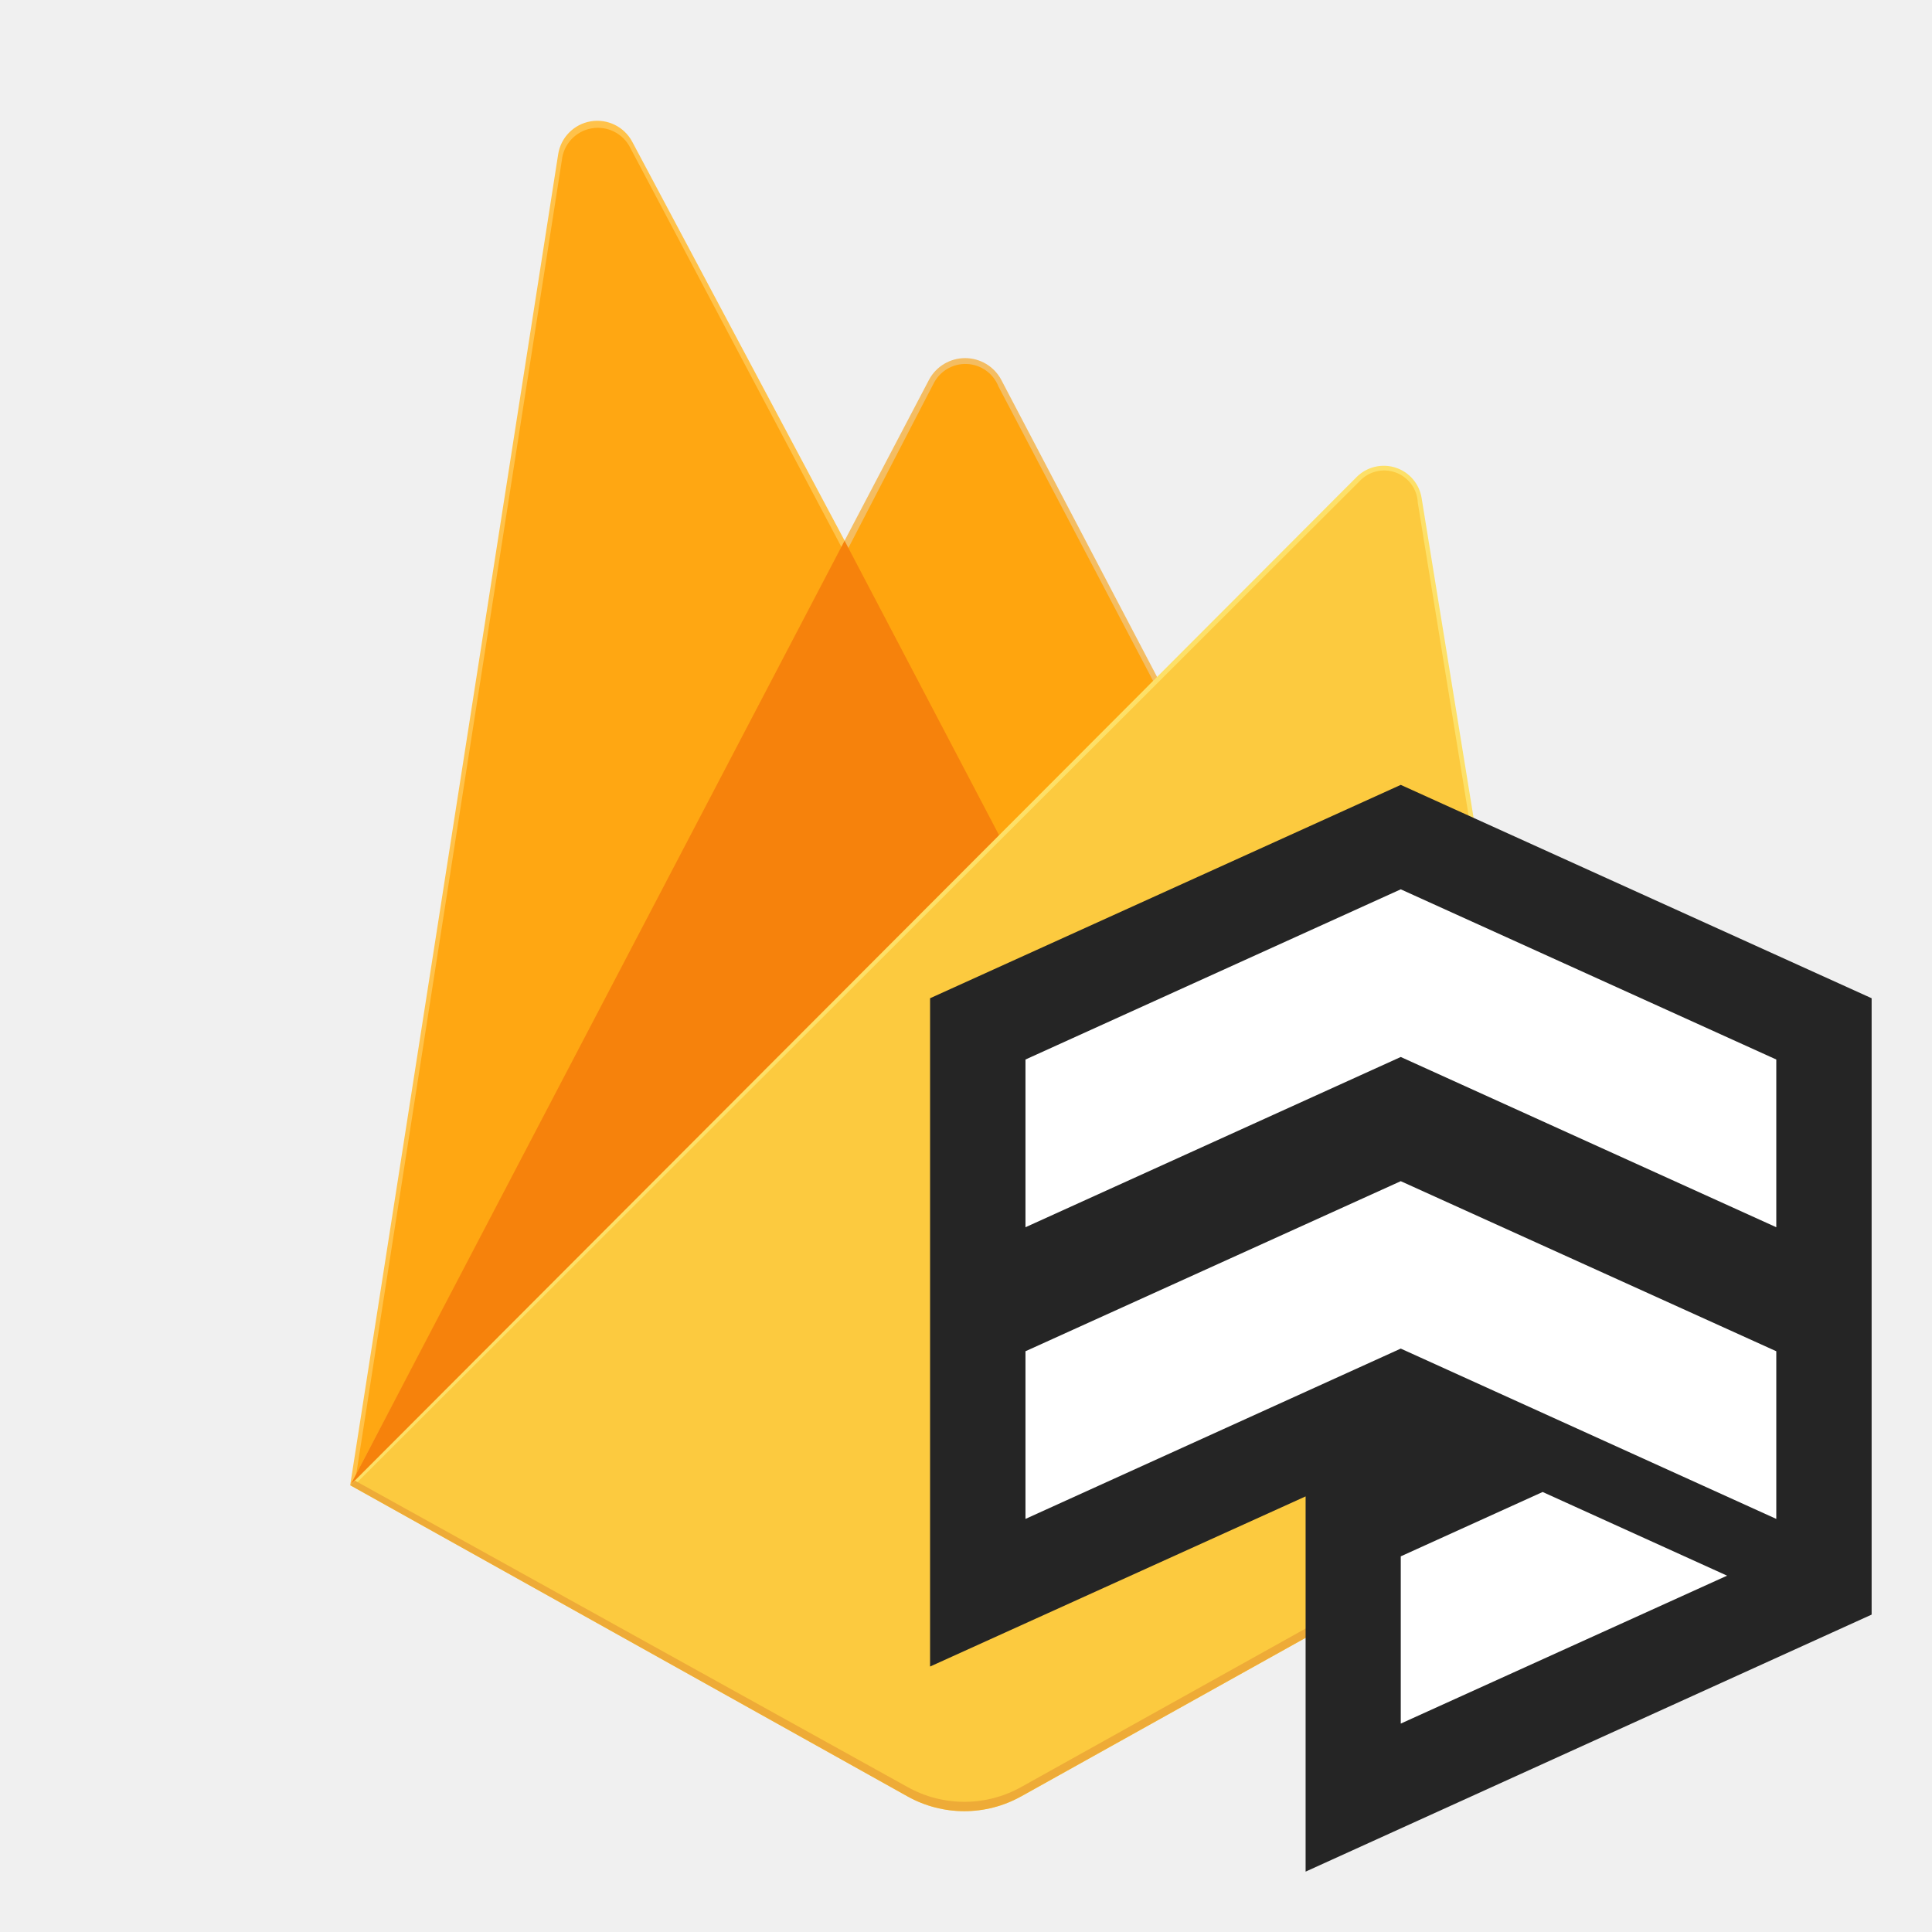
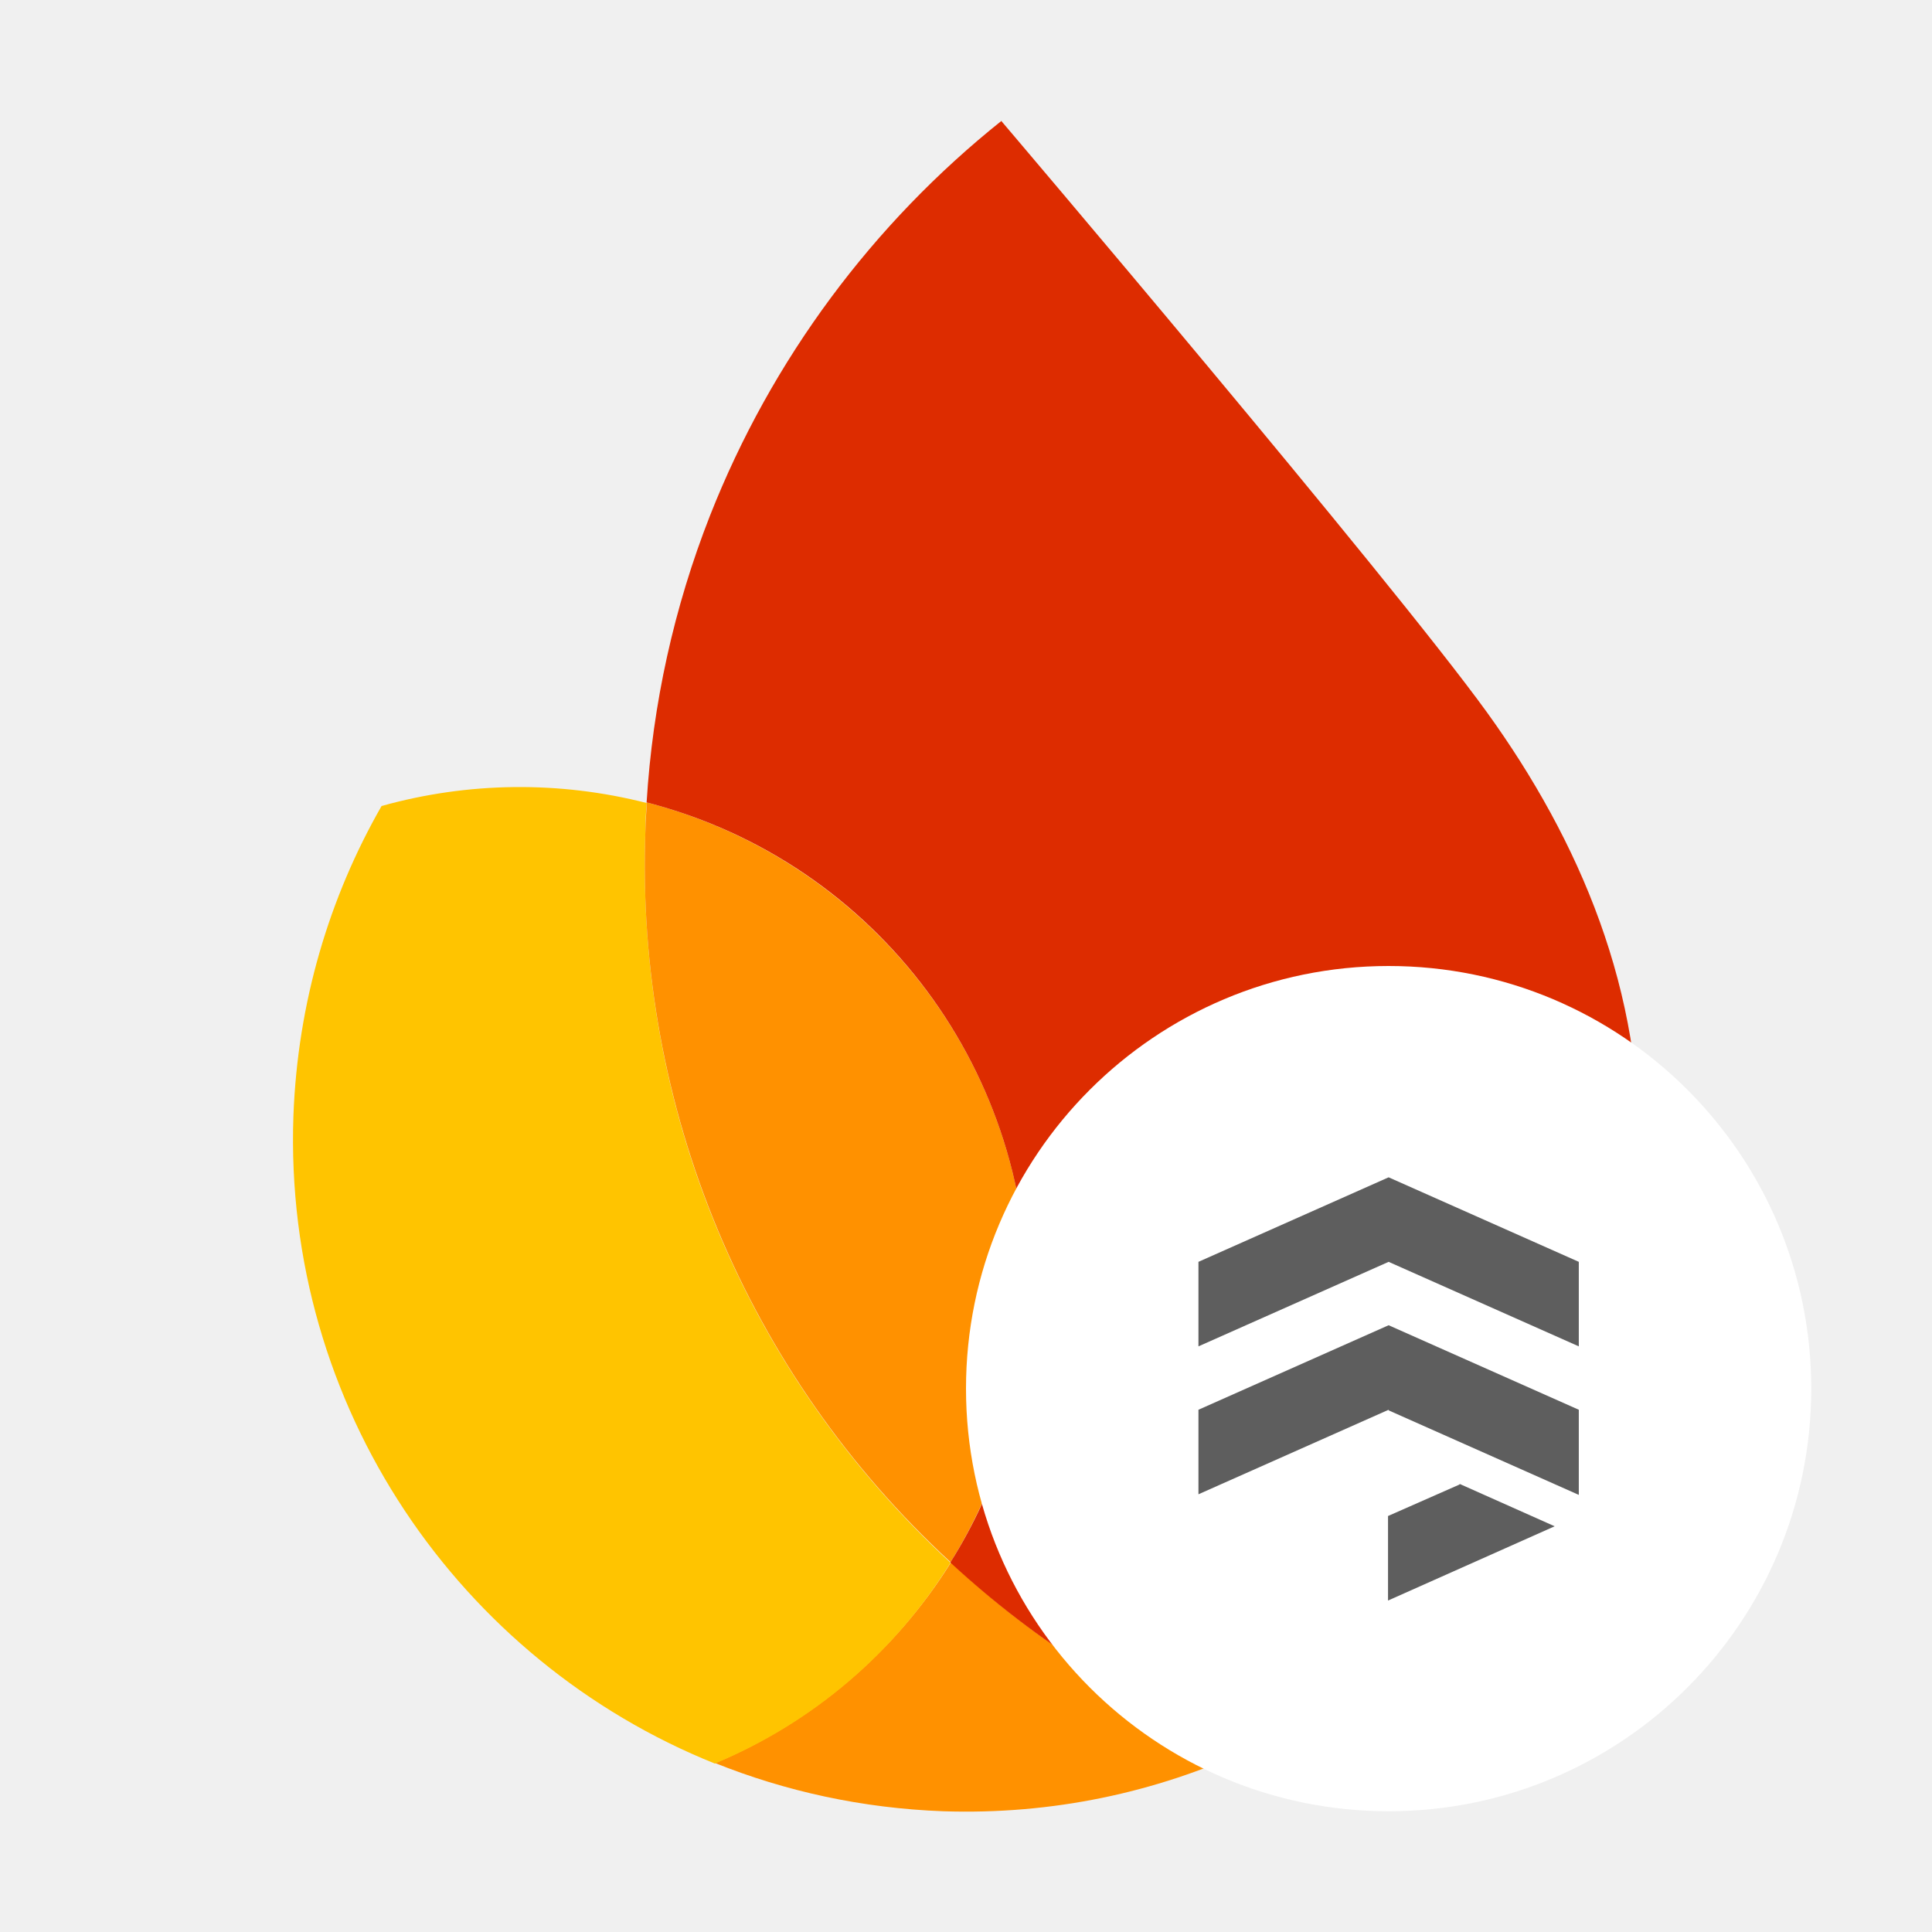
<svg xmlns="http://www.w3.org/2000/svg" viewBox="0 0 32 32">
-   <path d="m5.8 24.6.17-.237 8.02-15.214.017-.161-3.535-6.64a.656.656 0 0 0-1.227.207Z" style="fill:#ffc24a" />
-   <path d="m5.9 24.42.128-.25 7.937-15.056-3.526-6.666a.6.6 0 0 0-1.133.206Z" style="fill:#ffa712" />
-   <path d="m16.584 14.01 2.632-2.7-2.633-5.021a.678.678 0 0 0-1.195 0l-1.407 2.682V9.2Z" style="fill:#f4bd62" />
-   <path d="m16.537 13.9 2.563-2.62-2.563-4.88a.589.589 0 0 0-1.074-.047l-1.414 2.729-.042.139Z" style="fill:#ffa50e" />
-   <path d="m5.802 24.601.077-.078.279-.113 10.26-10.222.13-.354-2.559-4.878z" style="fill:#f6820c" />
-   <path d="m16.912 29.756 9.288-5.179-2.654-16.331a.635.635 0 0 0-1.075-.346L5.8 24.6l9.233 5.155a1.93 1.93 0 0 0 1.878 0" style="fill:#fde068" />
-   <path d="M26.115 24.534 23.483 8.326a.557.557 0 0 0-.967-.353L5.9 24.569l9.131 5.1a1.91 1.91 0 0 0 1.863 0Z" style="fill:#fcca3f" />
-   <path d="M16.912 29.6a1.93 1.93 0 0 1-1.878 0l-9.158-5.078-.076.078 9.233 5.155a1.93 1.93 0 0 0 1.878 0l9.289-5.178-.023-.14Z" style="fill:#eeab37" />
-   <path d="m23.201 13-7.796 3.534v11.069l6.22-2.818V31L31 26.743V16.534z" style="fill:#252525" />
-   <path d="m23.201 14.73-6.216 2.819v2.778l6.216-2.82 6.22 2.82v-2.778z" style="fill:#fff" />
-   <path d="m23.201 19.564-6.216 2.817v2.777l6.216-2.821 6.22 2.821v-2.777z" style="fill:#fff" />
-   <path d="m28.606 26.098-3.055-1.386-2.35 1.066v2.77z" style="fill:#fff" />
+   <path d="M11.84 29.2c1.17.47 2.44.75 3.78.8 1.81.06 3.52-.31 5.06-1.02-1.84-.72-3.51-1.78-4.93-3.1a8.48 8.48 0 0 1-3.9 3.32Z" style="fill:#ff9100" />
+   <path d="M15.74 25.88c-3.25-3-5.22-7.35-5.05-12.12 0-.15.01-.31.02-.46a8.495 8.495 0 0 0-4.39.05c-.87 1.52-1.39 3.26-1.46 5.13-.17 4.82 2.75 9.03 6.98 10.73a8.37 8.37 0 0 0 3.9-3.32Z" style="fill:#ffc400" />
+   <path d="M15.74 25.88a8.4 8.4 0 0 0 1.27-4.15c.14-4.02-2.56-7.47-6.3-8.44 0 .15-.02.31-.02.46a15.69 15.69 0 0 0 5.05 12.12Z" style="fill:#ff9100" />
+   <path d="M16.59 2c-2.13 1.7-3.81 3.95-4.83 6.54a15.6 15.6 0 0 0-1.05 4.75 8.41 8.41 0 0 1 6.3 8.44 8.27 8.27 0 0 1-1.27 4.15 15.8 15.8 0 0 0 4.93 3.1c3.7-1.71 6.32-5.38 6.47-9.73.1-2.82-.98-5.33-2.51-7.45-1.62-2.24-8.04-9.79-8.04-9.79Z" style="fill:#dd2c00" />
+   <circle cx="23" cy="23" r="7" style="fill:#fff" />
+   <path d="m23 23.35-3.15 1.4v-1.4l3.15-1.4 3.15 1.4v1.23-.26.44L23 23.36Zm0-3.85 3.15 1.4v1.4L23 20.9l-3.15 1.4v-1.4zm1.18 5.08 1.57.7-2.76 1.23v-1.4l1.18-.52Z" style="fill:#5e5e5e;fill-rule:evenodd" />
</svg>
